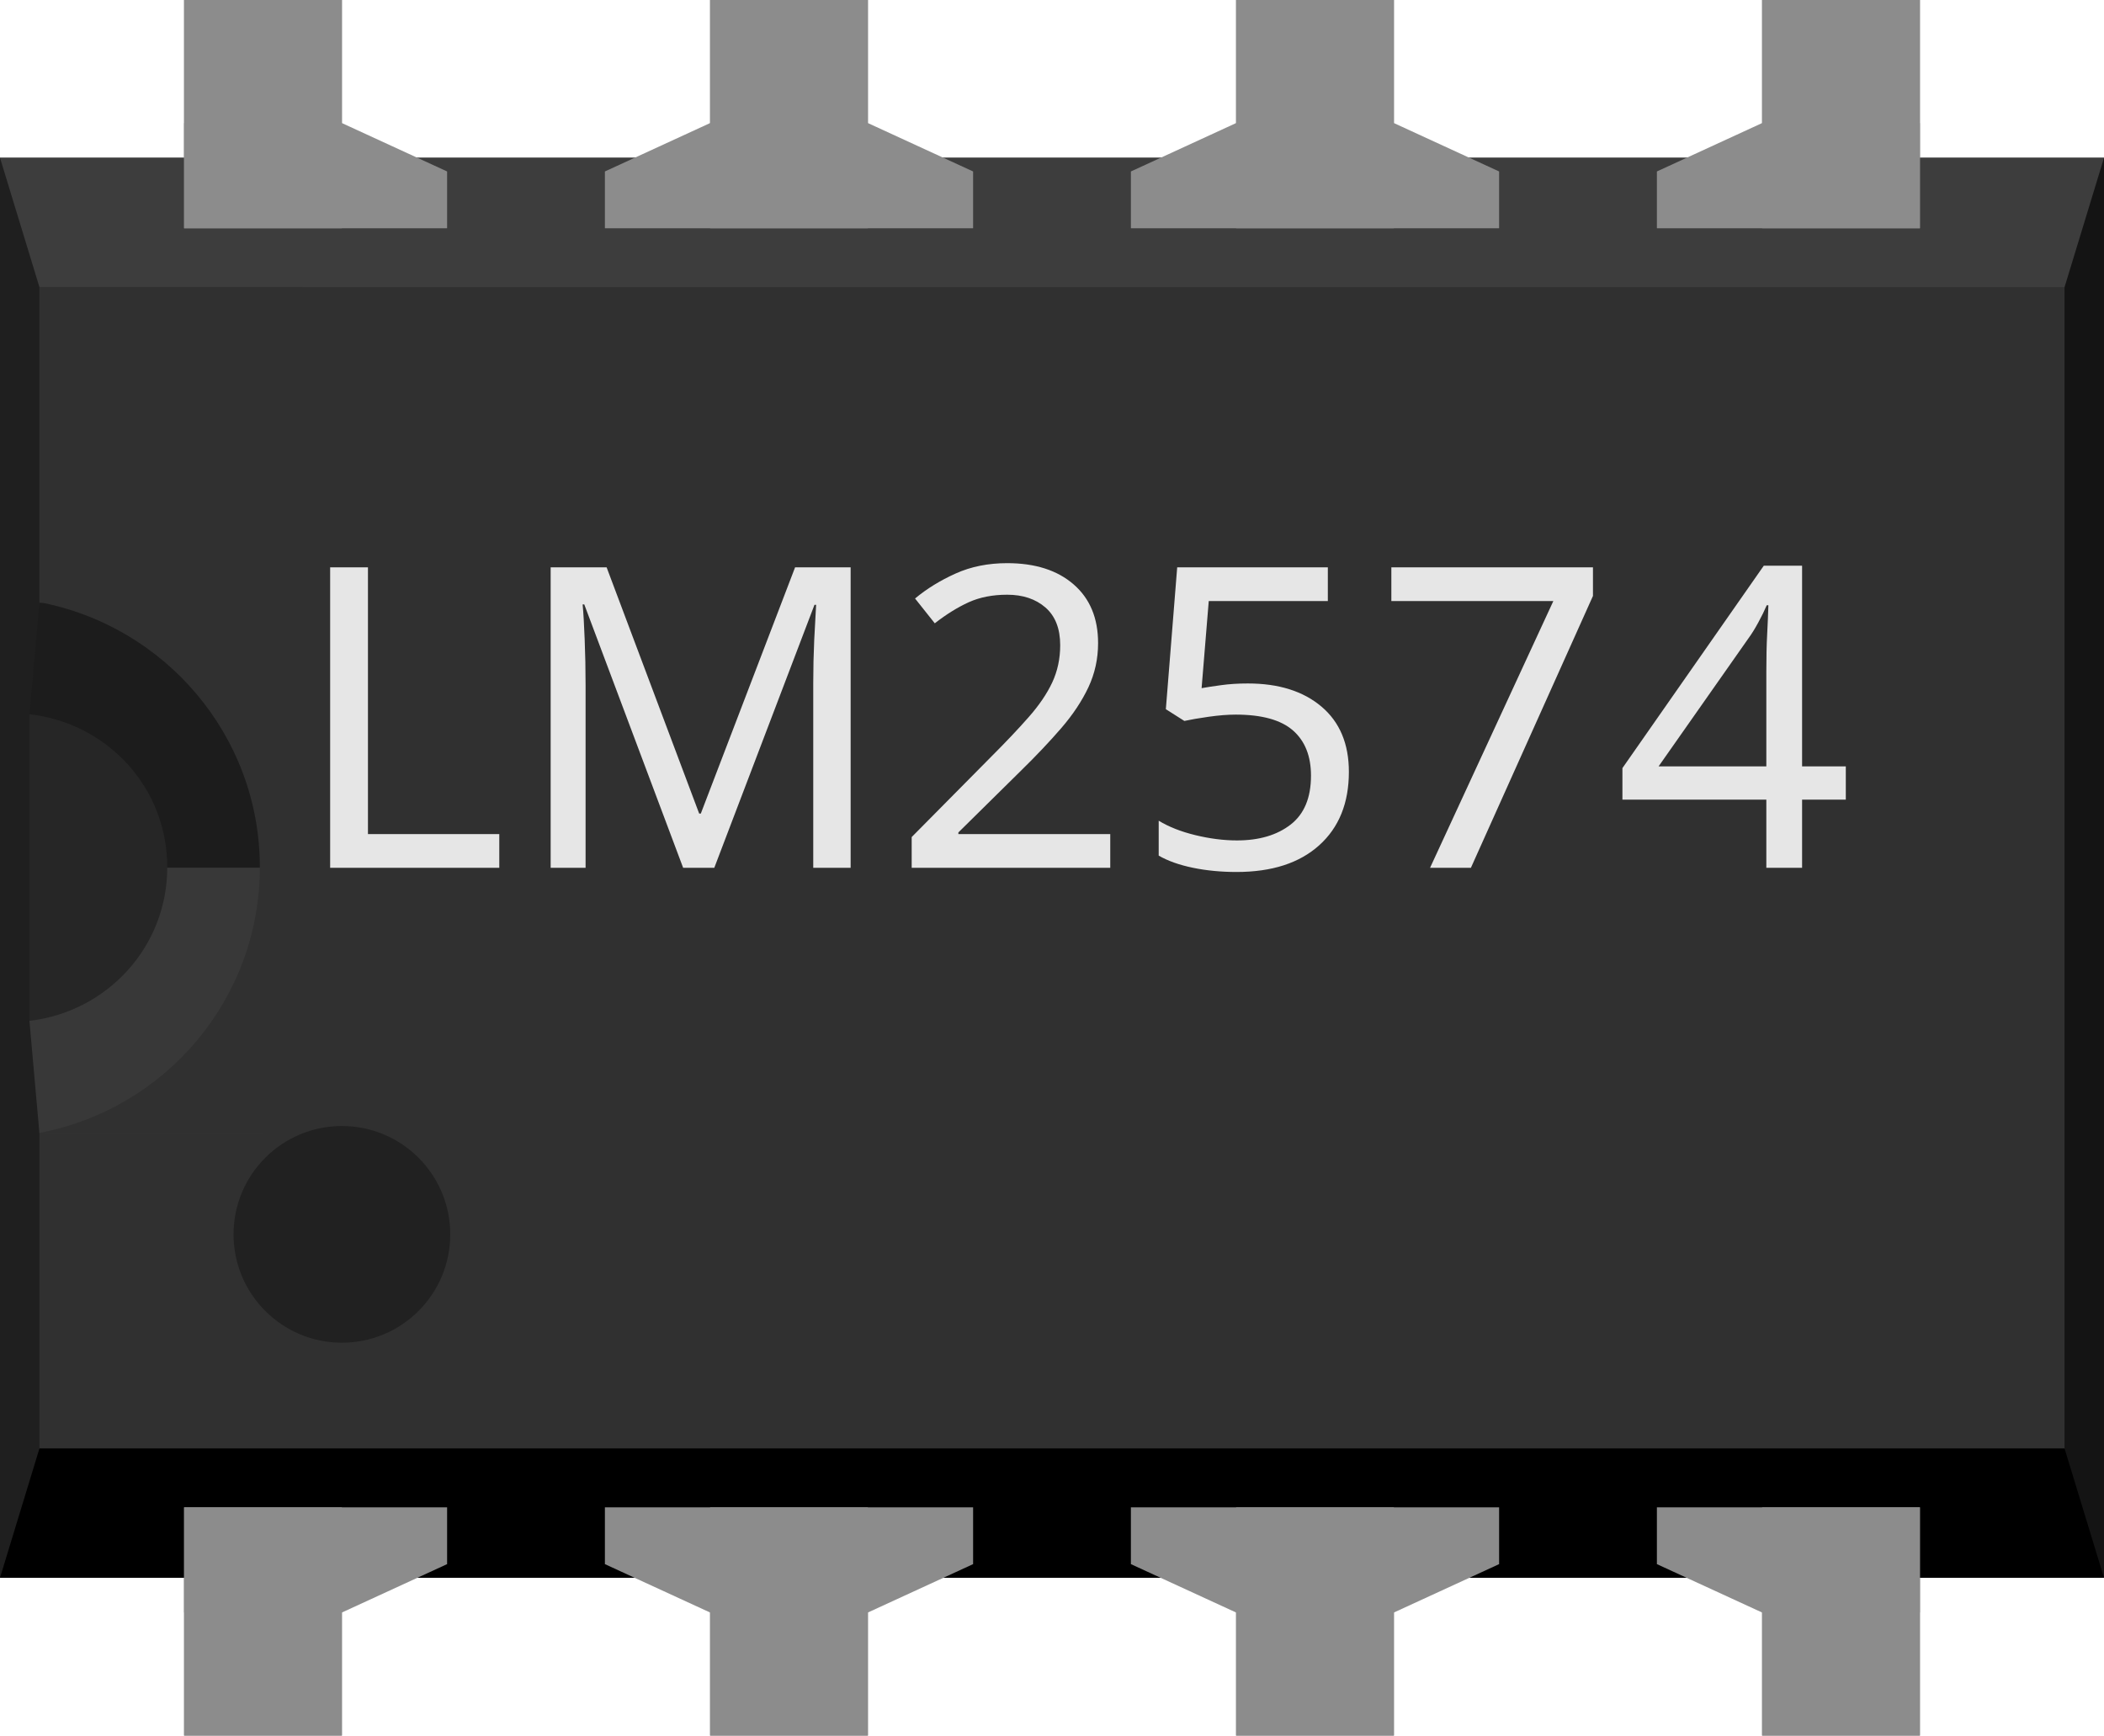
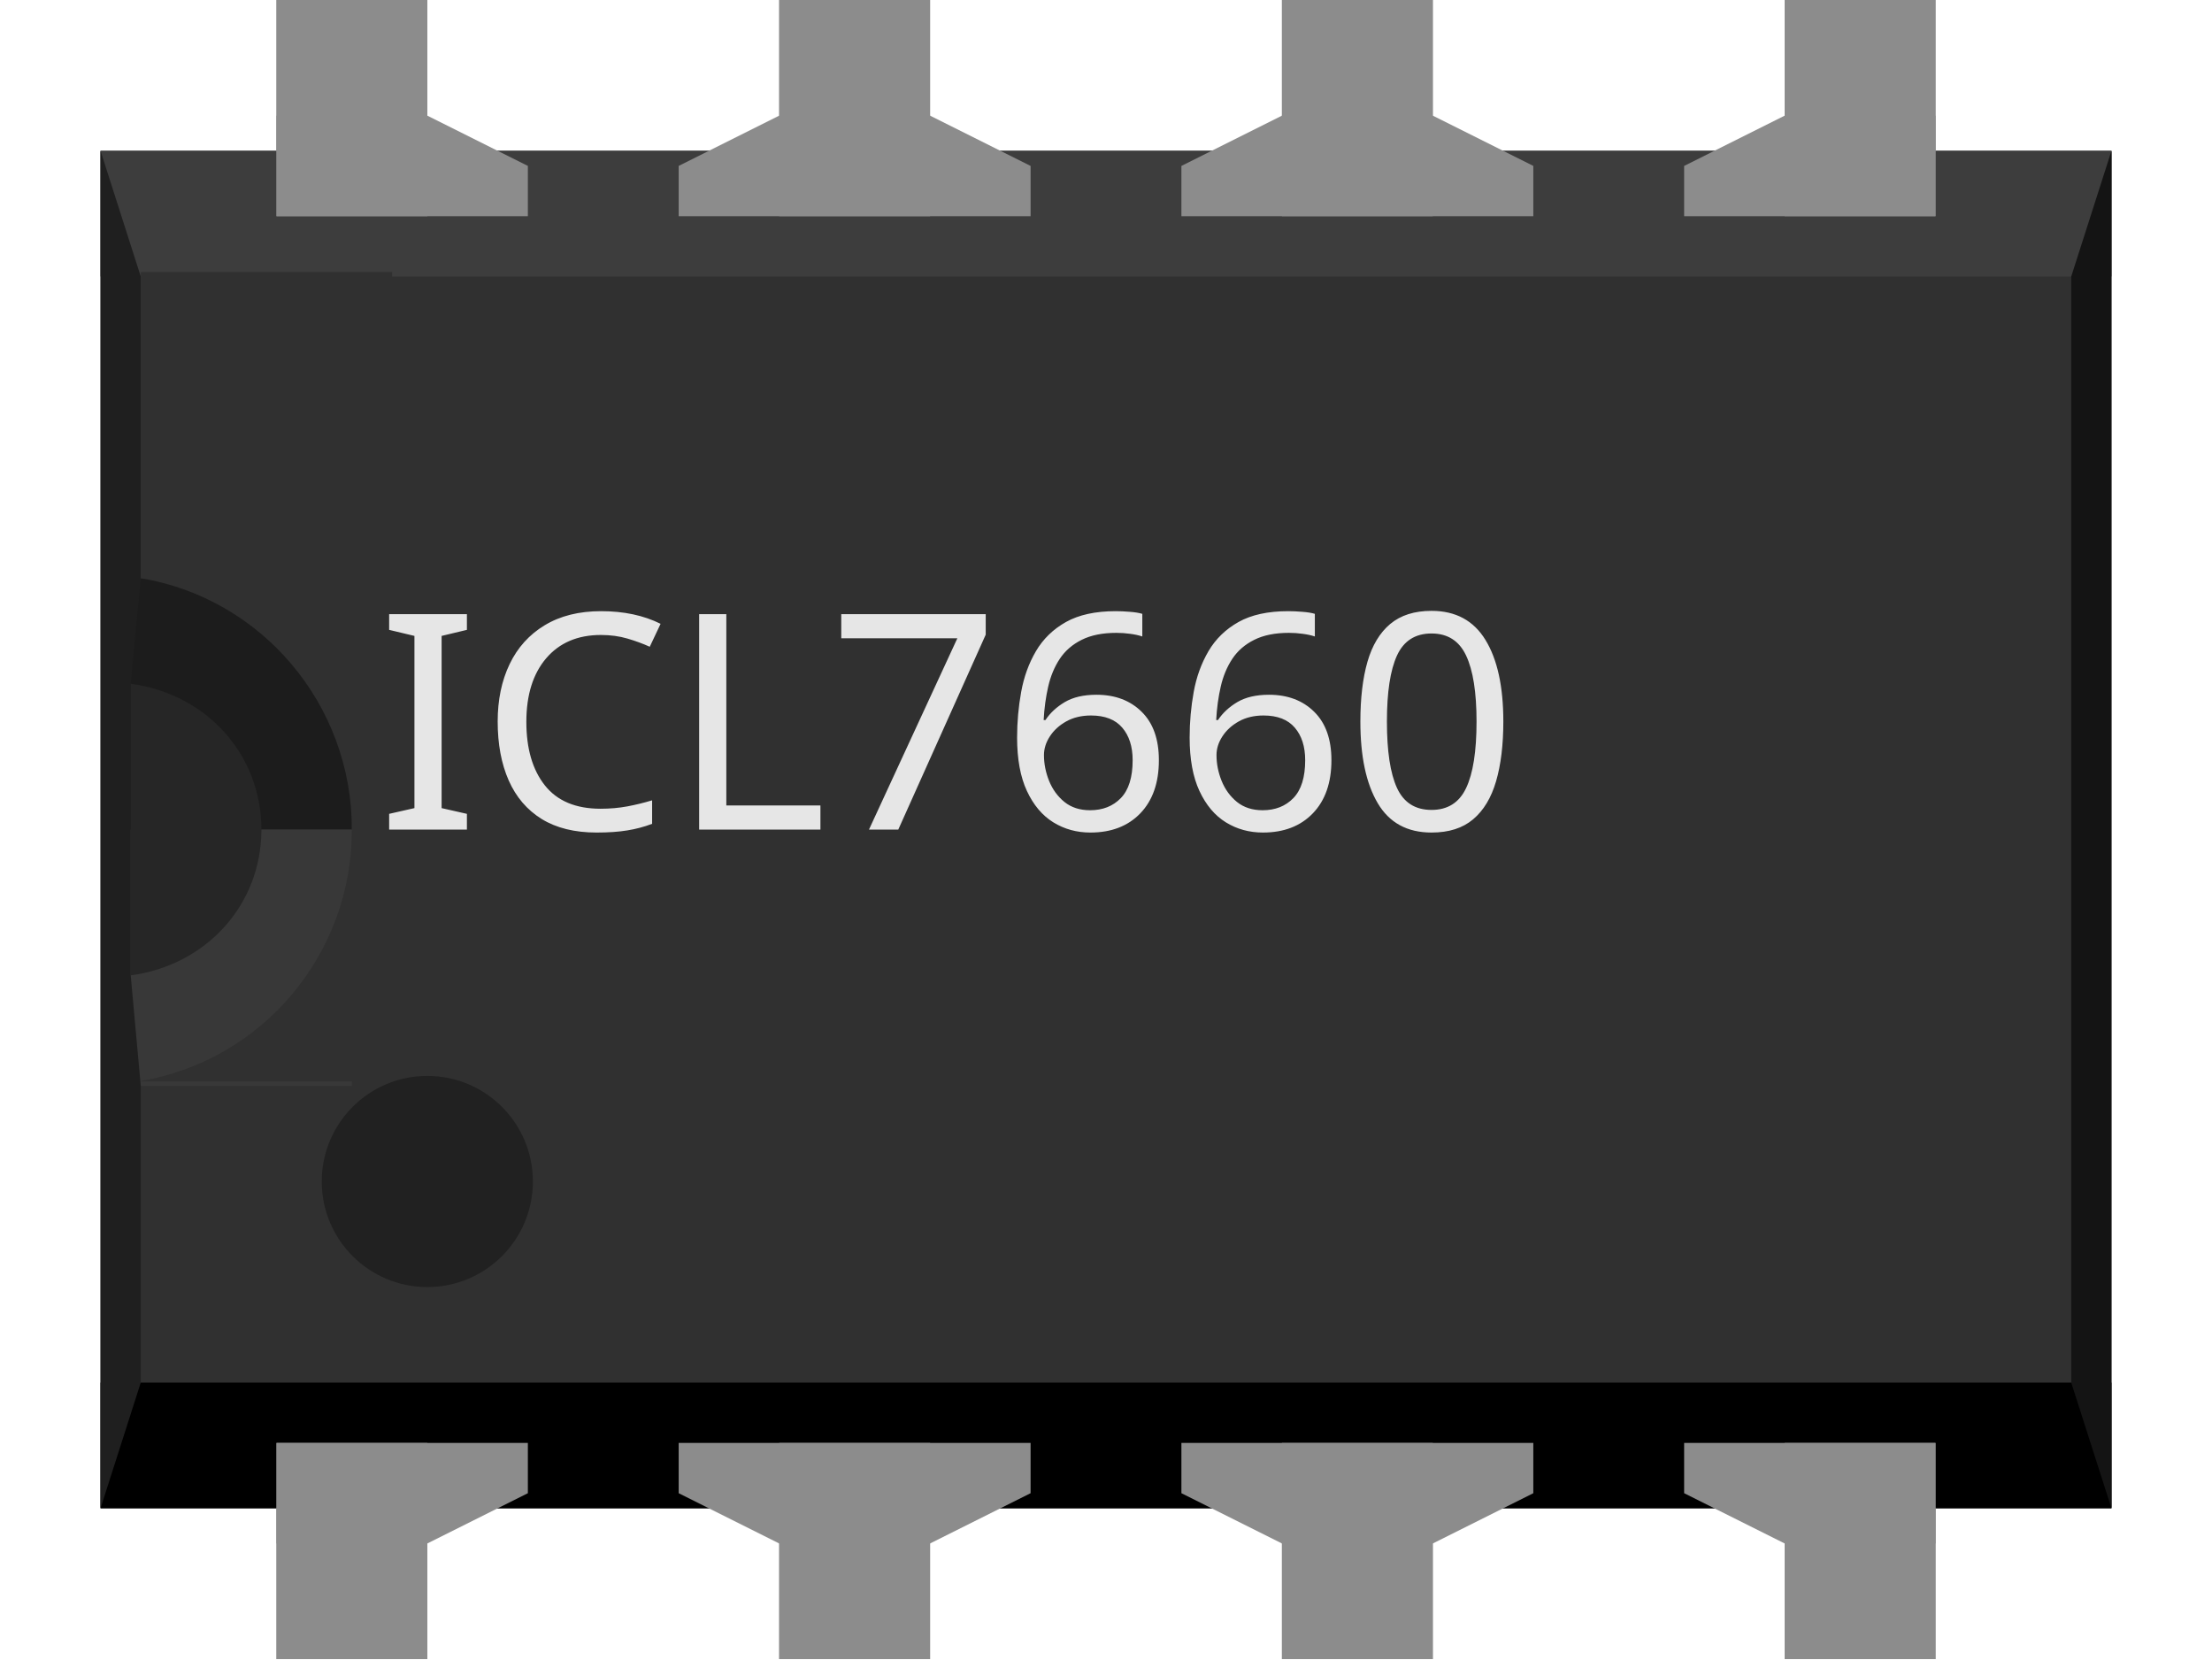
- <svg xmlns="http://www.w3.org/2000/svg" y="0in" x="0in" height="0.33in" version="1.2" viewBox="0 0 400 330" baseProfile="tiny" width="0.4in">
-   <g gorn="0.1" id="breadboard">
-     <rect y="30" x="0" gorn="0.1.0" height="270" id="middle" fill="#303030" width="400" />
-     <rect y="30" x="0" gorn="0.1.1" height="24.6" id="top" fill="#3D3D3D" width="400" />
-     <rect y="275.4" x="0" gorn="0.1.2" height="24.6" id="bottom" fill="#000000" width="400" />
-     <polygon gorn="0.1.3" id="right" points="400,30,392.5,54.6,392.5,275.4,400,300" fill="#141414" />
-     <polygon gorn="0.1.4" id="left" points="0,30,7.5,54.6,7.5,275.4,0,300" fill="#1F1F1F" />
-     <polygon gorn="0.1.5" id="left-upper-rect" points="50,115,7.5,114.6,5.6,135.8,5.6,165,50,165" fill="#1C1C1C" />
-     <polygon gorn="0.1.6" id="left-lower-rect" points="7.5,215.5,50,215.5,50,165,5.6,165,5.6,194.2" fill="#383838" />
-     <path gorn="0.1.7" id="slot" d="M5.6,135.8l0,58.3c14.7,-1.7,26.2,-14,26.2,-29.2C31.8,149.7,20.4,137.5,5.6,135.8z" fill="#262626" />
-     <path gorn="0.1.8" id="cover" d="M7.5,54.6L7.5,114.5c23.8,4.5,41.9,25.3,41.9,50.4c0,25.1,-18,46,-41.9,50.5L7.5,215.5l50,0L57.5,54.6L7.5,54.6z" fill="#303030" />
-     <circle cx="65" cy="234.7" fill="#212121" r="20.6" />
-     <text text-anchor="start" y="165" x="55" gorn="0.1.10" stroke="none" font-size="80" id="label" fill="#e6e6e6" font-family="OCRA">LM2574</text>
-     <rect y="286.6" x="35" gorn="0.1.11" height="43.4" id="connector0pin" fill="#8C8C8C" width="30" />
-     <rect y="300" x="35" gorn="0.1.12" height="30" id="connector0terminal" fill="#8C8C8C" width="30" />
-     <polygon points="35,286.6,35,306.6,65,306.6,85,297.4,85,286.6" fill="#8C8C8C" />
-     <rect x="35" gorn="0.1.14" height="43.4" id="connector7pin" fill="#8C8C8C" width="30" />
-     <rect x="35" gorn="0.1.15" height="30" id="connector7terminal" fill="#8C8C8C" width="30" />
-     <polygon points="85,43.4,85,32.6,65,23.4,35,23.4,35,43.4" fill="#8C8C8C" />
-     <rect y="286.6" x="335" gorn="0.1.17" height="43.4" id="connector3pin" fill="#8C8C8C" width="30" />
-     <rect y="300" x="335" gorn="0.1.18" height="30" id="connector3terminal" fill="#8C8C8C" width="30" />
-     <polygon points="315,286.6,315,297.4,335,306.6,365,306.6,365,286.6" fill="#8C8C8C" />
-     <rect y="0" x="335" gorn="0.1.20" height="43.4" id="connector4pin" fill="#8C8C8C" width="30" />
-     <rect y="0" x="335" gorn="0.1.21" height="30" id="connector4terminal" fill="#8C8C8C" width="30" />
-     <polygon points="365,43.4,365,23.4,335,23.4,315,32.6,315,43.4" fill="#8C8C8C" />
-     <rect y="0" x="135" gorn="0.1.23" height="43.4" id="connector6pin" fill="#8C8C8C" width="30" />
-     <rect x="135" gorn="0.1.24" height="30" id="connector6terminal" fill="#8C8C8C" width="30" />
-     <polygon points="185,43.4,185,32.6,165,23.4,135,23.4,115,32.6,115,43.4" fill="#8C8C8C" />
-     <rect y="0" x="235" gorn="0.1.26" height="43.4" id="connector5pin" fill="#8C8C8C" width="30" />
-     <rect x="235" gorn="0.1.27" height="30" id="connector5terminal" fill="#8C8C8C" width="30" />
-     <polygon points="285,43.4,285,32.6,265,23.4,235,23.4,215,32.6,215,43.4" fill="#8C8C8C" />
-     <rect y="286.6" x="135" gorn="0.1.29" height="43.4" id="connector1pin" fill="#8C8C8C" width="30" />
-     <rect y="300" x="135" gorn="0.1.30" height="30" id="connector1terminal" fill="#8C8C8C" width="30" />
-     <polygon points="115,286.6,115,297.4,135,306.6,165,306.6,185,297.4,185,286.6" fill="#8C8C8C" />
-     <rect y="286.6" x="235" gorn="0.1.32" height="43.4" id="connector2pin" fill="#8C8C8C" width="30" />
-     <rect y="300" x="235" gorn="0.1.33" height="30" id="connector2terminal" fill="#8C8C8C" width="30" />
-     <polygon points="215,286.6,215,297.4,235,306.6,265,306.6,285,297.4,285,286.6" fill="#8C8C8C" />
+ <svg xmlns="http://www.w3.org/2000/svg" width=".4in" height=".3in" baseProfile="tiny" version="1.2" viewBox="0 0 400 330">
+   <rect y="30" width="400" height="270" fill="#303030" />
+   <rect y="30" width="400" height="25" fill="#3D3D3D" />
+   <rect y="275" width="400" height="25" />
+   <polygon points="400 30 392 55 392 275 400 300" fill="#141414" />
+   <polygon points="0 30 8 55 8 275 0 300" fill="#1F1F1F" />
+   <polygon points="50 115 8 115 6 136 6 165 50 165" fill="#1C1C1C" />
+   <polygon points="8 216 50 216 50 165 6 165 6 194" fill="#383838" />
+   <path d="m6 136v58c15-2 26-14 26-29s-11-27-26-29z" fill="#262626" />
+   <path d="m8 55v60c24 4 42 25 42 50s-18 46-42 50v.1h50v-161h-50z" fill="#303030" />
+   <circle cx="65" cy="235" r="21" fill="#212121" />
+   <text x="55" y="165" fill="#e6e6e6" font-family="OCRA" font-size="60">ICL7660</text>
+   <g fill="#8C8C8C">
+     <rect x="35" y="287" width="30" height="43" />
+     <rect x="35" y="300" width="30" height="30" />
+     <polygon points="35 287 35 307 65 307 85 297 85 287" />
+     <rect x="35" width="30" height="43" />
+     <rect x="35" width="30" height="30" />
+     <polygon points="85 43 85 33 65 23 35 23 35 43" />
+     <rect x="335" y="287" width="30" height="43" />
+     <rect x="335" y="300" width="30" height="30" />
+     <polygon points="315 287 315 297 335 307 365 307 365 287" />
+     <rect x="335" width="30" height="43" />
+     <rect x="335" width="30" height="30" />
+     <polygon points="365 43 365 23 335 23 315 33 315 43" />
+     <rect x="135" width="30" height="43" />
+     <rect x="135" width="30" height="30" />
+     <polygon points="185 43 185 33 165 23 135 23 115 33 115 43" />
+     <rect x="235" width="30" height="43" />
+     <rect x="235" width="30" height="30" />
+     <polygon points="285 43 285 33 265 23 235 23 215 33 215 43" />
+     <rect x="135" y="287" width="30" height="43" />
+     <rect x="135" y="300" width="30" height="30" />
+     <polygon points="115 287 115 297 135 307 165 307 185 297 185 287" />
+     <rect x="235" y="287" width="30" height="43" />
+     <rect x="235" y="300" width="30" height="30" />
+     <polygon points="215 287 215 297 235 307 265 307 285 297 285 287" />
  </g>
</svg>
